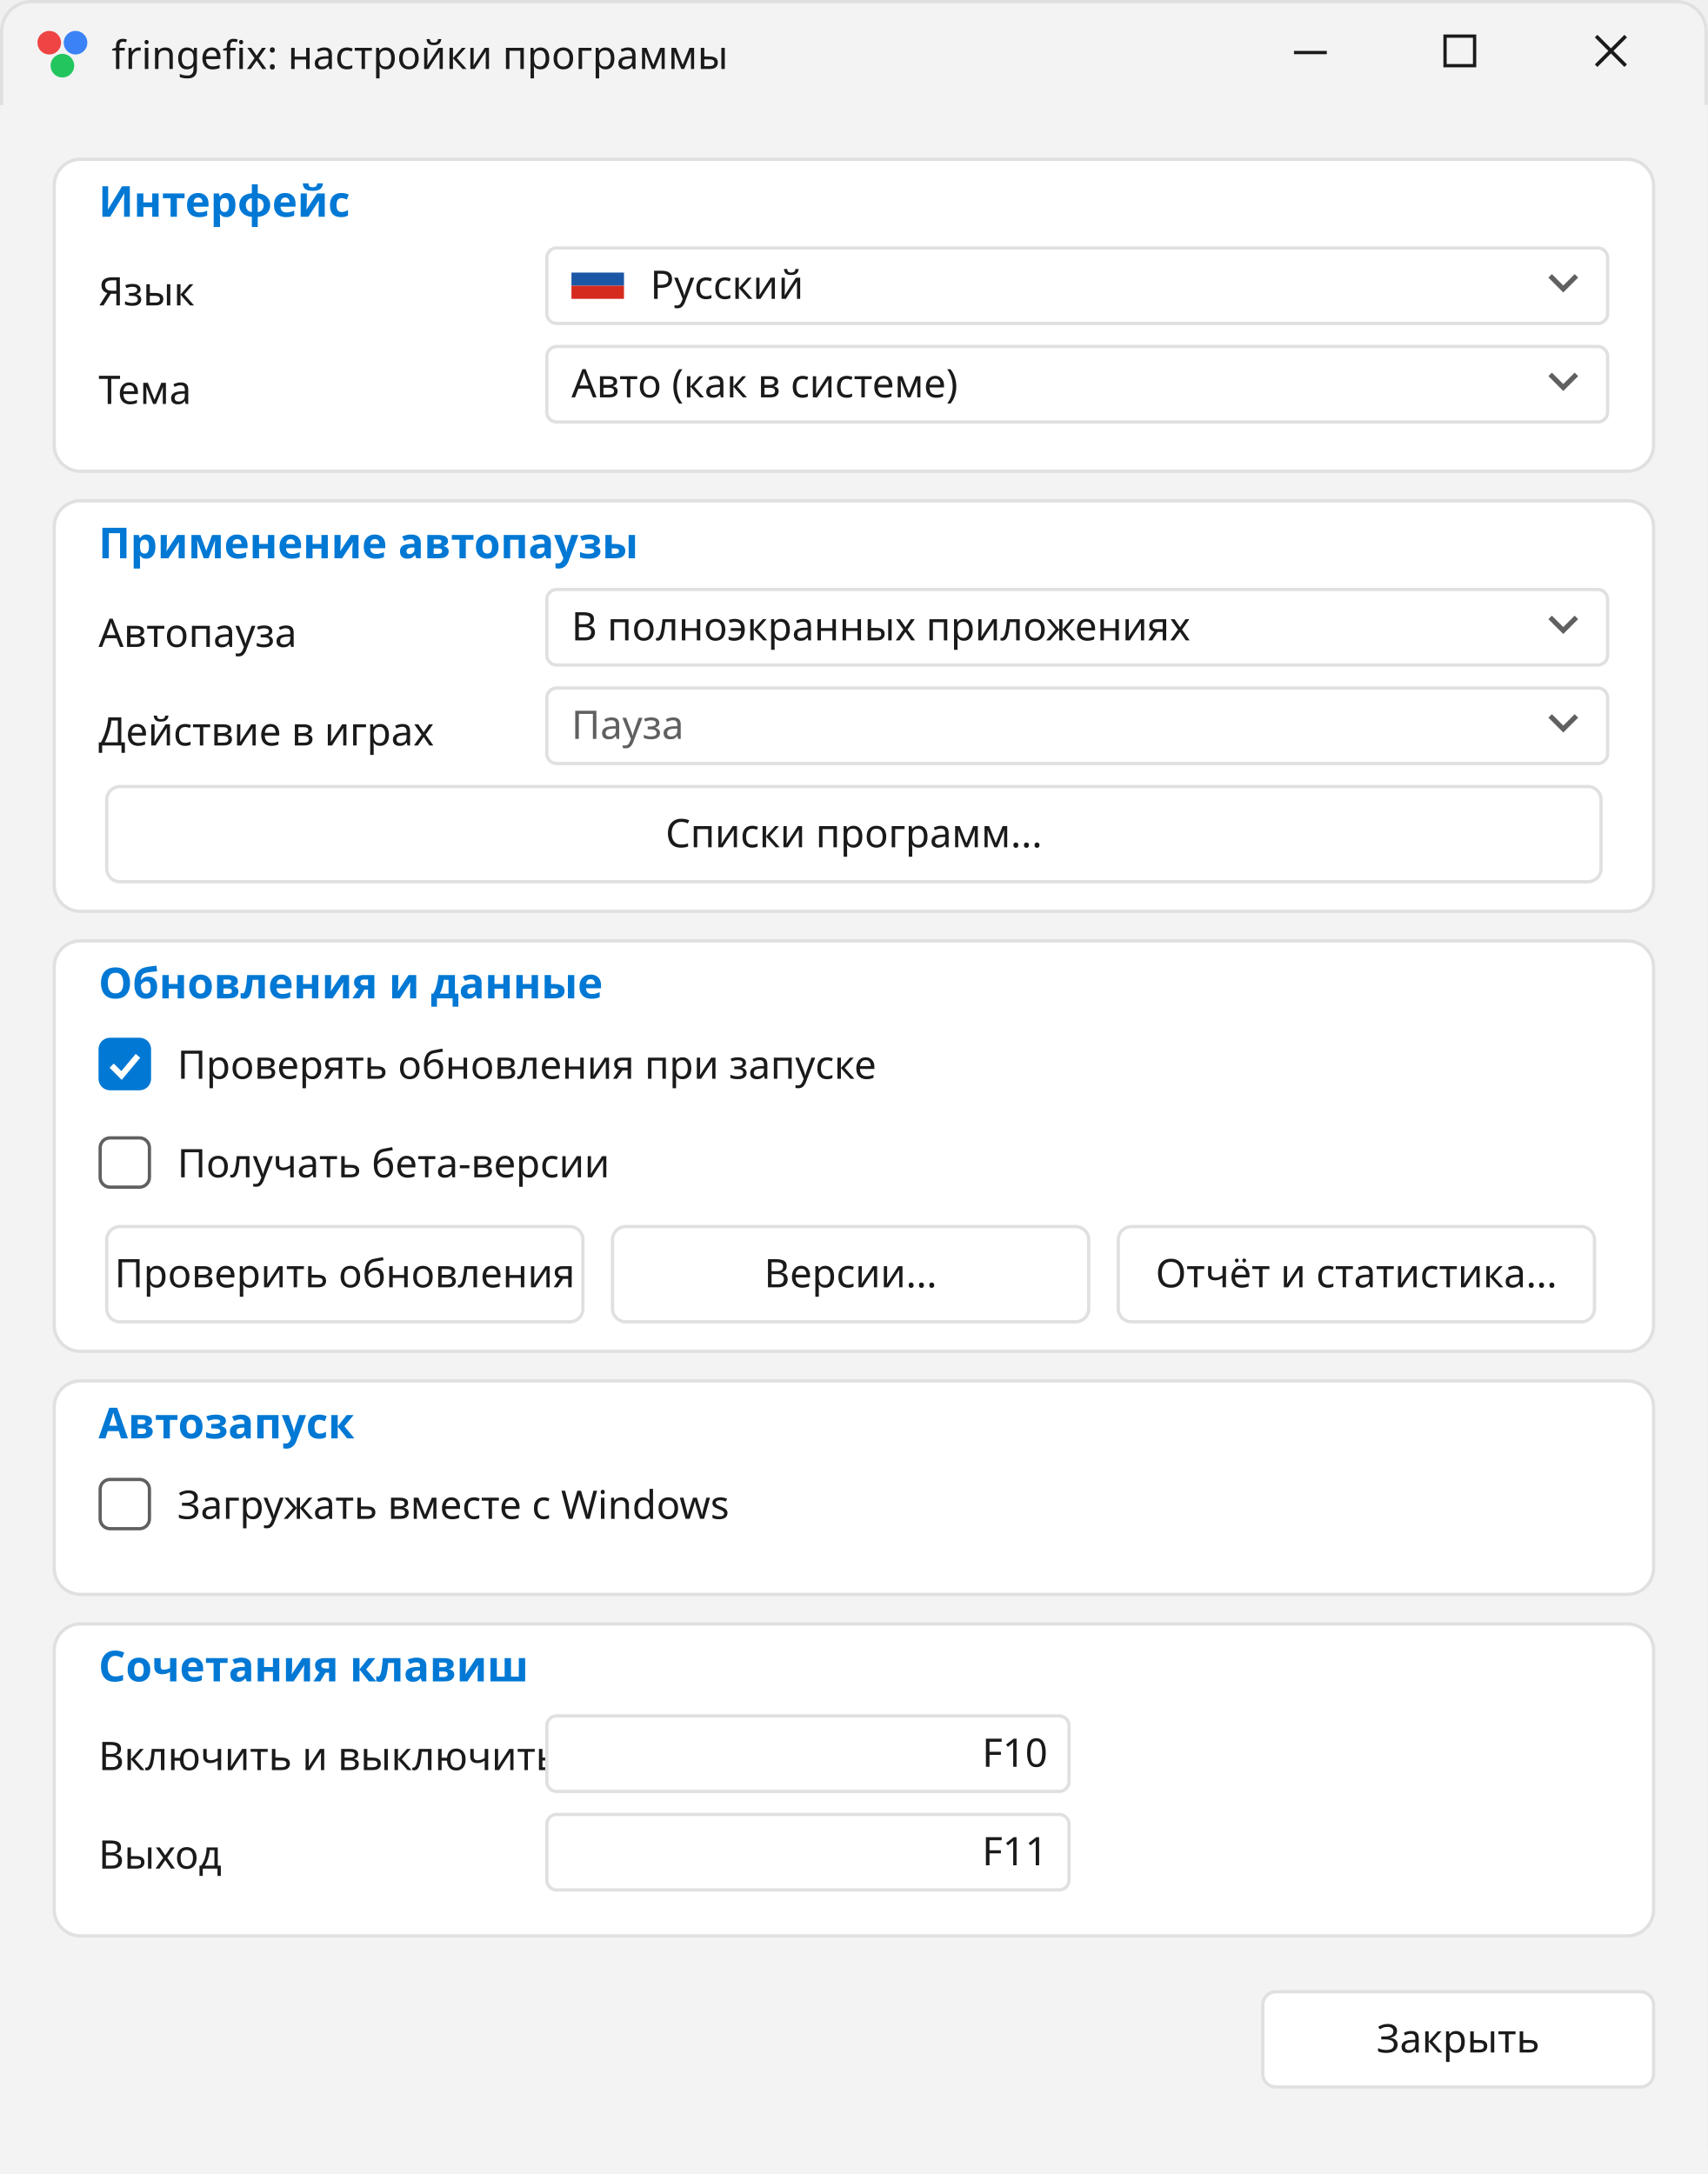
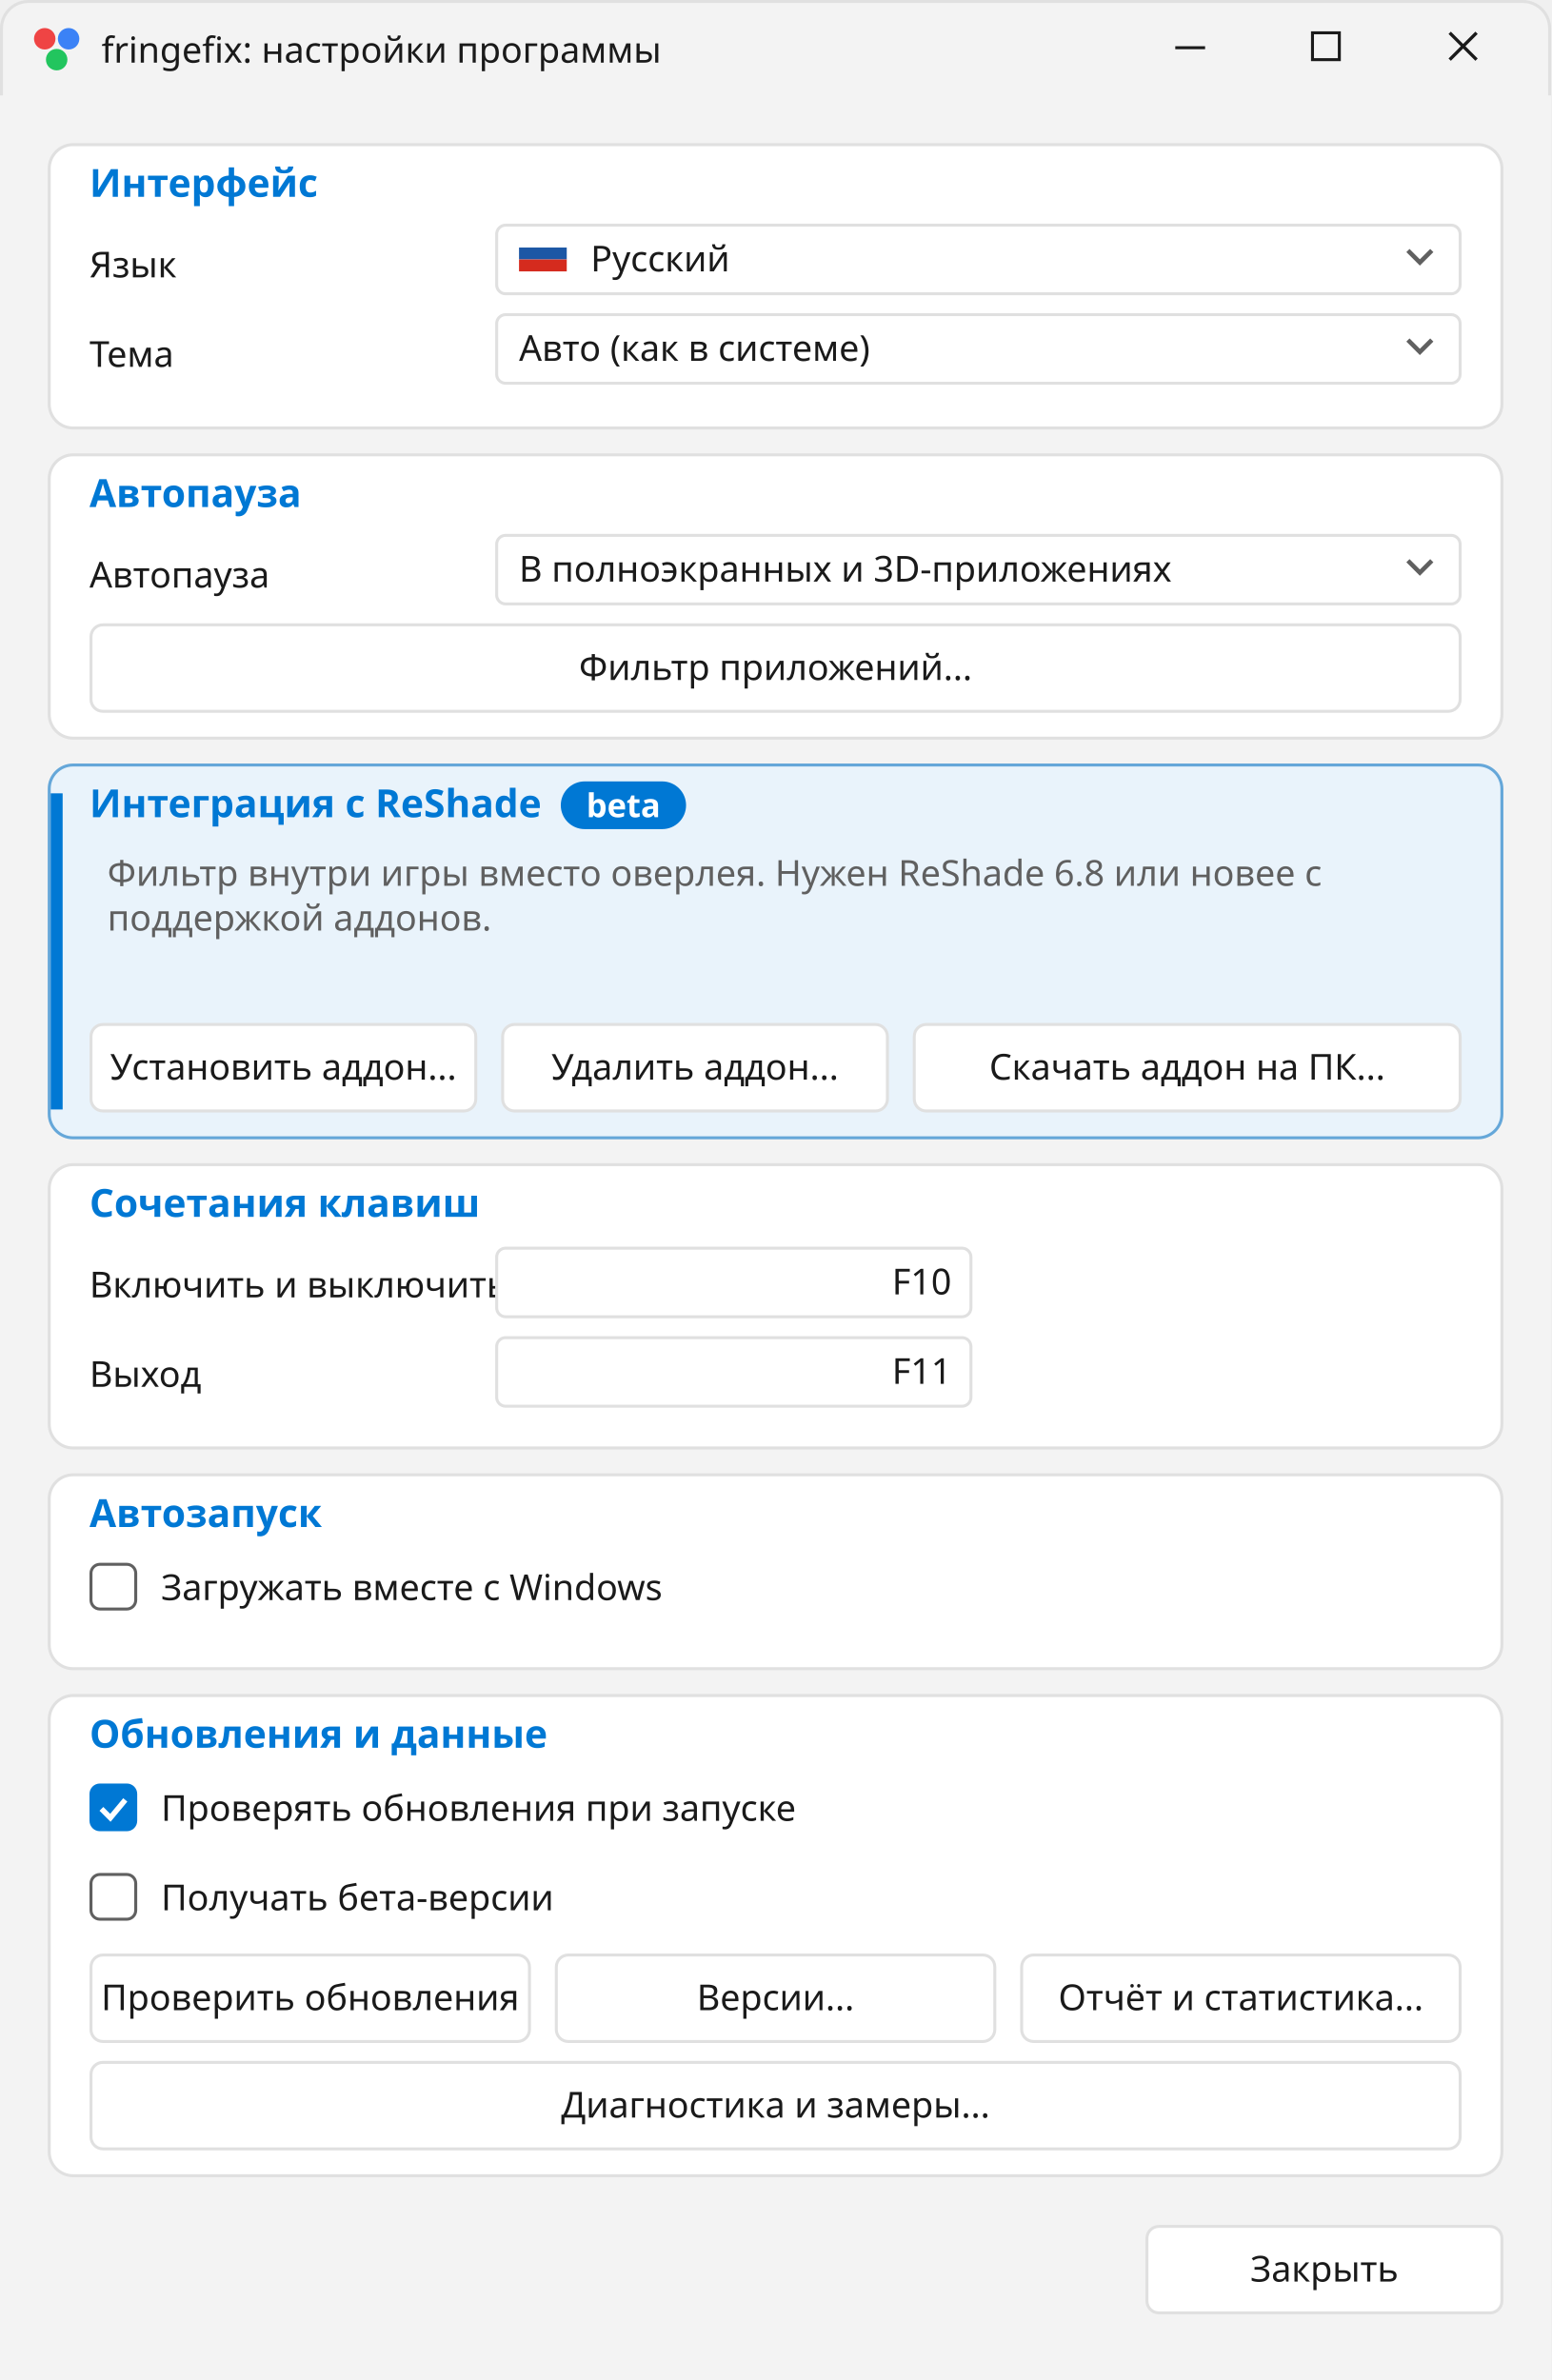
- <svg xmlns="http://www.w3.org/2000/svg" viewBox="0 0 520 662" width="520" height="662" role="img" aria-label="fringefix: настройки программы">
-   <rect x=".5" y=".5" width="519" height="661" rx="9" fill="#f3f3f3" stroke="#e0e0e0" />
+ <svg xmlns="http://www.w3.org/2000/svg" viewBox="0 0 520 798" width="520" height="798" role="img" aria-label="fringefix: настройки программы">
+   <rect x=".5" y=".5" width="519" height="797" rx="9" fill="#f3f3f3" stroke="#e0e0e0" />
  <g transform="translate(10 8)">
    <circle cx="5" cy="5" r="3.6" fill="#ef4444" />
    <circle cx="13" cy="5" r="3.6" fill="#3b82f6" />
    <circle cx="9" cy="12" r="3.6" fill="#22c55e" />
  </g>
  <text x="34" y="21" fill="#1a1a1a" font-family="'Segoe UI Variable', 'Segoe UI', system-ui, sans-serif" font-size="12">fringefix: настройки программы</text>
  <path d="M394 16h10M440 11h9v9h-9z" fill="none" stroke="#1a1a1a" stroke-width="1" />
  <path d="M486 11l9 9m0-9l-9 9" stroke="#1a1a1a" stroke-width="1.1" />
  <g transform="translate(0 32)">
-     <rect width="520" height="630" fill="#f3f3f3" />
+     <rect width="520" height="766" fill="#f3f3f3" />
    <rect x="16.5" y="16.5" width="487" height="95" rx="8" fill="#ffffff" stroke="#e0e0e0" />
    <text x="30" y="34" fill="#0078d4" font-family="'Segoe UI Variable', 'Segoe UI', system-ui, sans-serif" font-size="13" font-weight="600" text-anchor="start">Интерфейс</text>
    <text x="30" y="61" fill="#1a1a1a" font-family="'Segoe UI Variable', 'Segoe UI', system-ui, sans-serif" font-size="12" font-weight="400" text-anchor="start">Язык</text>
    <rect x="166.5" y="43.5" width="323" height="23" rx="3" fill="#ffffff" stroke="#e0e0e0" />
    <g transform="translate(174 47)">
      <rect width="16" height="4" fill="#fff" />
      <rect y="4" width="16" height="4" fill="#1c57a5" />
      <rect y="8" width="16" height="4" fill="#d52b1e" />
    </g>
    <text x="198" y="59" fill="#1a1a1a" font-family="'Segoe UI Variable', 'Segoe UI', system-ui, sans-serif" font-size="12" font-weight="400" text-anchor="start">Русский</text>
    <path d="M472 52l4 4 4-4" fill="none" stroke="#606060" stroke-width="1.5" />
    <text x="30" y="91" fill="#1a1a1a" font-family="'Segoe UI Variable', 'Segoe UI', system-ui, sans-serif" font-size="12" font-weight="400" text-anchor="start">Тема</text>
    <rect x="166.5" y="73.5" width="323" height="23" rx="3" fill="#ffffff" stroke="#e0e0e0" />
    <text x="174" y="89" fill="#1a1a1a" font-family="'Segoe UI Variable', 'Segoe UI', system-ui, sans-serif" font-size="12" font-weight="400" text-anchor="start">Авто (как в системе)</text>
    <path d="M472 82l4 4 4-4" fill="none" stroke="#606060" stroke-width="1.5" />
-     <rect x="16.5" y="120.5" width="487" height="125" rx="8" fill="#ffffff" stroke="#e0e0e0" />
-     <text x="30" y="138" fill="#0078d4" font-family="'Segoe UI Variable', 'Segoe UI', system-ui, sans-serif" font-size="13" font-weight="600" text-anchor="start">Применение автопаузы</text>
+     <rect x="16.5" y="120.5" width="487" height="95" rx="8" fill="#ffffff" stroke="#e0e0e0" />
+     <text x="30" y="138" fill="#0078d4" font-family="'Segoe UI Variable', 'Segoe UI', system-ui, sans-serif" font-size="13" font-weight="600" text-anchor="start">Автопауза</text>
    <text x="30" y="165" fill="#1a1a1a" font-family="'Segoe UI Variable', 'Segoe UI', system-ui, sans-serif" font-size="12" font-weight="400" text-anchor="start">Автопауза</text>
    <rect x="166.5" y="147.5" width="323" height="23" rx="3" fill="#ffffff" stroke="#e0e0e0" />
-     <text x="174" y="163" fill="#1a1a1a" font-family="'Segoe UI Variable', 'Segoe UI', system-ui, sans-serif" font-size="12" font-weight="400" text-anchor="start">В полноэкранных приложениях</text>
+     <text x="174" y="163" fill="#1a1a1a" font-family="'Segoe UI Variable', 'Segoe UI', system-ui, sans-serif" font-size="12" font-weight="400" text-anchor="start">В полноэкранных и 3D-приложениях</text>
    <path d="M472 156l4 4 4-4" fill="none" stroke="#606060" stroke-width="1.5" />
-     <text x="30" y="195" fill="#1a1a1a" font-family="'Segoe UI Variable', 'Segoe UI', system-ui, sans-serif" font-size="12" font-weight="400" text-anchor="start">Действие в играх</text>
-     <rect x="166.5" y="177.5" width="323" height="23" rx="3" fill="#ffffff" stroke="#e0e0e0" />
-     <text x="174" y="193" fill="#606060" font-family="'Segoe UI Variable', 'Segoe UI', system-ui, sans-serif" font-size="12" font-weight="400" text-anchor="start">Пауза</text>
-     <path d="M472 186l4 4 4-4" fill="none" stroke="#606060" stroke-width="1.5" />
-     <rect x="32.5" y="207.5" width="455" height="29" rx="4" fill="#ffffff" stroke="#e0e0e0" />
-     <text x="260.0" y="226.0" fill="#1a1a1a" font-family="'Segoe UI Variable', 'Segoe UI', system-ui, sans-serif" font-size="12" font-weight="400" text-anchor="middle">Списки программ...</text>
-     <rect x="16.5" y="254.5" width="487" height="125" rx="8" fill="#ffffff" stroke="#e0e0e0" />
-     <text x="30" y="272" fill="#0078d4" font-family="'Segoe UI Variable', 'Segoe UI', system-ui, sans-serif" font-size="13" font-weight="600" text-anchor="start">Обновления и данные</text>
-     <rect x="30.5" y="284.5" width="15" height="15" rx="3" fill="#0078d4" stroke="#0078d4" />
-     <path d="M34 292.5l3 3 5-6" fill="none" stroke="#fff" stroke-width="1.8" />
-     <text x="54" y="296.5" fill="#1a1a1a" font-family="'Segoe UI Variable', 'Segoe UI', system-ui, sans-serif" font-size="12" font-weight="400" text-anchor="start">Проверять обновления при запуске</text>
-     <rect x="30.5" y="314.5" width="15" height="15" rx="3" fill="#ffffff" stroke="#606060" />
-     <text x="54" y="326.5" fill="#1a1a1a" font-family="'Segoe UI Variable', 'Segoe UI', system-ui, sans-serif" font-size="12" font-weight="400" text-anchor="start">Получать бета-версии</text>
-     <rect x="32.5" y="341.5" width="145" height="29" rx="4" fill="#ffffff" stroke="#e0e0e0" />
-     <text x="105.0" y="360.0" fill="#1a1a1a" font-family="'Segoe UI Variable', 'Segoe UI', system-ui, sans-serif" font-size="12" font-weight="400" text-anchor="middle">Проверить обновления</text>
-     <rect x="186.5" y="341.5" width="145" height="29" rx="4" fill="#ffffff" stroke="#e0e0e0" />
-     <text x="259.0" y="360.0" fill="#1a1a1a" font-family="'Segoe UI Variable', 'Segoe UI', system-ui, sans-serif" font-size="12" font-weight="400" text-anchor="middle">Версии…</text>
-     <rect x="340.5" y="341.5" width="145" height="29" rx="4" fill="#ffffff" stroke="#e0e0e0" />
-     <text x="413.0" y="360.0" fill="#1a1a1a" font-family="'Segoe UI Variable', 'Segoe UI', system-ui, sans-serif" font-size="12" font-weight="400" text-anchor="middle">Отчёт и статистика…</text>
-     <rect x="16.5" y="388.5" width="487" height="65" rx="8" fill="#ffffff" stroke="#e0e0e0" />
-     <text x="30" y="406" fill="#0078d4" font-family="'Segoe UI Variable', 'Segoe UI', system-ui, sans-serif" font-size="13" font-weight="600" text-anchor="start">Автозапуск</text>
-     <rect x="30.5" y="418.5" width="15" height="15" rx="3" fill="#ffffff" stroke="#606060" />
-     <text x="54" y="430.5" fill="#1a1a1a" font-family="'Segoe UI Variable', 'Segoe UI', system-ui, sans-serif" font-size="12" font-weight="400" text-anchor="start">Загружать вместе с Windows</text>
-     <rect x="16.5" y="462.5" width="487" height="95" rx="8" fill="#ffffff" stroke="#e0e0e0" />
-     <text x="30" y="480" fill="#0078d4" font-family="'Segoe UI Variable', 'Segoe UI', system-ui, sans-serif" font-size="13" font-weight="600" text-anchor="start">Сочетания клавиш</text>
-     <text x="30" y="507" fill="#1a1a1a" font-family="'Segoe UI Variable', 'Segoe UI', system-ui, sans-serif" font-size="12" font-weight="400" text-anchor="start">Включить и выключить</text>
-     <rect x="166.5" y="490.5" width="159" height="23" rx="3" fill="#ffffff" stroke="#e0e0e0" />
-     <text x="319" y="506.0" fill="#1a1a1a" font-family="'Segoe UI Variable', 'Segoe UI', system-ui, sans-serif" font-size="12" font-weight="400" text-anchor="end">F10</text>
-     <text x="30" y="537" fill="#1a1a1a" font-family="'Segoe UI Variable', 'Segoe UI', system-ui, sans-serif" font-size="12" font-weight="400" text-anchor="start">Выход</text>
-     <rect x="166.5" y="520.5" width="159" height="23" rx="3" fill="#ffffff" stroke="#e0e0e0" />
-     <text x="319" y="536.0" fill="#1a1a1a" font-family="'Segoe UI Variable', 'Segoe UI', system-ui, sans-serif" font-size="12" font-weight="400" text-anchor="end">F11</text>
-     <rect x="384.5" y="574.5" width="119" height="29" rx="4" fill="#ffffff" stroke="#e0e0e0" />
-     <text x="444.0" y="593.0" fill="#1a1a1a" font-family="'Segoe UI Variable', 'Segoe UI', system-ui, sans-serif" font-size="12" font-weight="400" text-anchor="middle">Закрыть</text>
+     <rect x="30.5" y="177.5" width="459" height="29" rx="4" fill="#ffffff" stroke="#e0e0e0" />
+     <text x="260.0" y="196.0" fill="#1a1a1a" font-family="'Segoe UI Variable', 'Segoe UI', system-ui, sans-serif" font-size="12" font-weight="400" text-anchor="middle">Фильтр приложений...</text>
+     <rect x="16.5" y="224.5" width="487" height="125" rx="8" fill="#e9f3fb" stroke="#65a7d9" />
+     <rect x="17" y="234" width="4" height="106" fill="#0078d4" />
+     <text x="30" y="242" fill="#0078d4" font-family="'Segoe UI Variable', 'Segoe UI', system-ui, sans-serif" font-size="13" font-weight="600" text-anchor="start">Интеграция с ReShade</text>
+     <rect x="188.0" y="230" width="42" height="16" rx="8" fill="#0078d4" />
+     <text x="209.0" y="242" fill="#ffffff" font-family="'Segoe UI Variable', 'Segoe UI', system-ui, sans-serif" font-size="11" font-weight="600" text-anchor="middle">beta</text>
+     <text x="36" y="265" fill="#606060" font-family="'Segoe UI Variable', 'Segoe UI', system-ui, sans-serif" font-size="12" font-weight="400" text-anchor="start">Фильтр внутри игры вместо оверлея. Нужен ReShade 6.8 или новее с</text>
+     <text x="36" y="280" fill="#606060" font-family="'Segoe UI Variable', 'Segoe UI', system-ui, sans-serif" font-size="12" font-weight="400" text-anchor="start">поддержкой аддонов.</text>
+     <rect x="30.5" y="311.5" width="129" height="29" rx="4" fill="#ffffff" stroke="#e0e0e0" />
+     <text x="95.0" y="330.0" fill="#1a1a1a" font-family="'Segoe UI Variable', 'Segoe UI', system-ui, sans-serif" font-size="12" font-weight="400" text-anchor="middle">Установить аддон...</text>
+     <rect x="168.5" y="311.5" width="129" height="29" rx="4" fill="#ffffff" stroke="#e0e0e0" />
+     <text x="233.0" y="330.0" fill="#1a1a1a" font-family="'Segoe UI Variable', 'Segoe UI', system-ui, sans-serif" font-size="12" font-weight="400" text-anchor="middle">Удалить аддон...</text>
+     <rect x="306.5" y="311.5" width="183" height="29" rx="4" fill="#ffffff" stroke="#e0e0e0" />
+     <text x="398.0" y="330.0" fill="#1a1a1a" font-family="'Segoe UI Variable', 'Segoe UI', system-ui, sans-serif" font-size="12" font-weight="400" text-anchor="middle">Скачать аддон на ПК...</text>
+     <rect x="16.5" y="358.5" width="487" height="95" rx="8" fill="#ffffff" stroke="#e0e0e0" />
+     <text x="30" y="376" fill="#0078d4" font-family="'Segoe UI Variable', 'Segoe UI', system-ui, sans-serif" font-size="13" font-weight="600" text-anchor="start">Сочетания клавиш</text>
+     <text x="30" y="403" fill="#1a1a1a" font-family="'Segoe UI Variable', 'Segoe UI', system-ui, sans-serif" font-size="12" font-weight="400" text-anchor="start">Включить и выключить</text>
+     <rect x="166.5" y="386.5" width="159" height="23" rx="3" fill="#ffffff" stroke="#e0e0e0" />
+     <text x="319" y="402.0" fill="#1a1a1a" font-family="'Segoe UI Variable', 'Segoe UI', system-ui, sans-serif" font-size="12" font-weight="400" text-anchor="end">F10</text>
+     <text x="30" y="433" fill="#1a1a1a" font-family="'Segoe UI Variable', 'Segoe UI', system-ui, sans-serif" font-size="12" font-weight="400" text-anchor="start">Выход</text>
+     <rect x="166.5" y="416.5" width="159" height="23" rx="3" fill="#ffffff" stroke="#e0e0e0" />
+     <text x="319" y="432.0" fill="#1a1a1a" font-family="'Segoe UI Variable', 'Segoe UI', system-ui, sans-serif" font-size="12" font-weight="400" text-anchor="end">F11</text>
+     <rect x="16.5" y="462.5" width="487" height="65" rx="8" fill="#ffffff" stroke="#e0e0e0" />
+     <text x="30" y="480" fill="#0078d4" font-family="'Segoe UI Variable', 'Segoe UI', system-ui, sans-serif" font-size="13" font-weight="600" text-anchor="start">Автозапуск</text>
+     <rect x="30.5" y="492.5" width="15" height="15" rx="3" fill="#ffffff" stroke="#606060" />
+     <text x="54" y="504.5" fill="#1a1a1a" font-family="'Segoe UI Variable', 'Segoe UI', system-ui, sans-serif" font-size="12" font-weight="400" text-anchor="start">Загружать вместе с Windows</text>
+     <rect x="16.5" y="536.5" width="487" height="161" rx="8" fill="#ffffff" stroke="#e0e0e0" />
+     <text x="30" y="554" fill="#0078d4" font-family="'Segoe UI Variable', 'Segoe UI', system-ui, sans-serif" font-size="13" font-weight="600" text-anchor="start">Обновления и данные</text>
+     <rect x="30.5" y="566.5" width="15" height="15" rx="3" fill="#0078d4" stroke="#0078d4" />
+     <path d="M34 574.5l3 3 5-6" fill="none" stroke="#fff" stroke-width="1.8" />
+     <text x="54" y="578.5" fill="#1a1a1a" font-family="'Segoe UI Variable', 'Segoe UI', system-ui, sans-serif" font-size="12" font-weight="400" text-anchor="start">Проверять обновления при запуске</text>
+     <rect x="30.5" y="596.5" width="15" height="15" rx="3" fill="#ffffff" stroke="#606060" />
+     <text x="54" y="608.5" fill="#1a1a1a" font-family="'Segoe UI Variable', 'Segoe UI', system-ui, sans-serif" font-size="12" font-weight="400" text-anchor="start">Получать бета-версии</text>
+     <rect x="30.5" y="623.5" width="147" height="29" rx="4" fill="#ffffff" stroke="#e0e0e0" />
+     <text x="104.0" y="642.0" fill="#1a1a1a" font-family="'Segoe UI Variable', 'Segoe UI', system-ui, sans-serif" font-size="12" font-weight="400" text-anchor="middle">Проверить обновления</text>
+     <rect x="186.5" y="623.5" width="147" height="29" rx="4" fill="#ffffff" stroke="#e0e0e0" />
+     <text x="260.0" y="642.0" fill="#1a1a1a" font-family="'Segoe UI Variable', 'Segoe UI', system-ui, sans-serif" font-size="12" font-weight="400" text-anchor="middle">Версии...</text>
+     <rect x="342.5" y="623.5" width="147" height="29" rx="4" fill="#ffffff" stroke="#e0e0e0" />
+     <text x="416.0" y="642.0" fill="#1a1a1a" font-family="'Segoe UI Variable', 'Segoe UI', system-ui, sans-serif" font-size="12" font-weight="400" text-anchor="middle">Отчёт и статистика...</text>
+     <rect x="30.5" y="659.5" width="459" height="29" rx="4" fill="#ffffff" stroke="#e0e0e0" />
+     <text x="260.0" y="678.0" fill="#1a1a1a" font-family="'Segoe UI Variable', 'Segoe UI', system-ui, sans-serif" font-size="12" font-weight="400" text-anchor="middle">Диагностика и замеры...</text>
+     <rect x="384.5" y="714.5" width="119" height="29" rx="4" fill="#ffffff" stroke="#e0e0e0" />
+     <text x="444.0" y="733.0" fill="#1a1a1a" font-family="'Segoe UI Variable', 'Segoe UI', system-ui, sans-serif" font-size="12" font-weight="400" text-anchor="middle">Закрыть</text>
  </g>
</svg>
